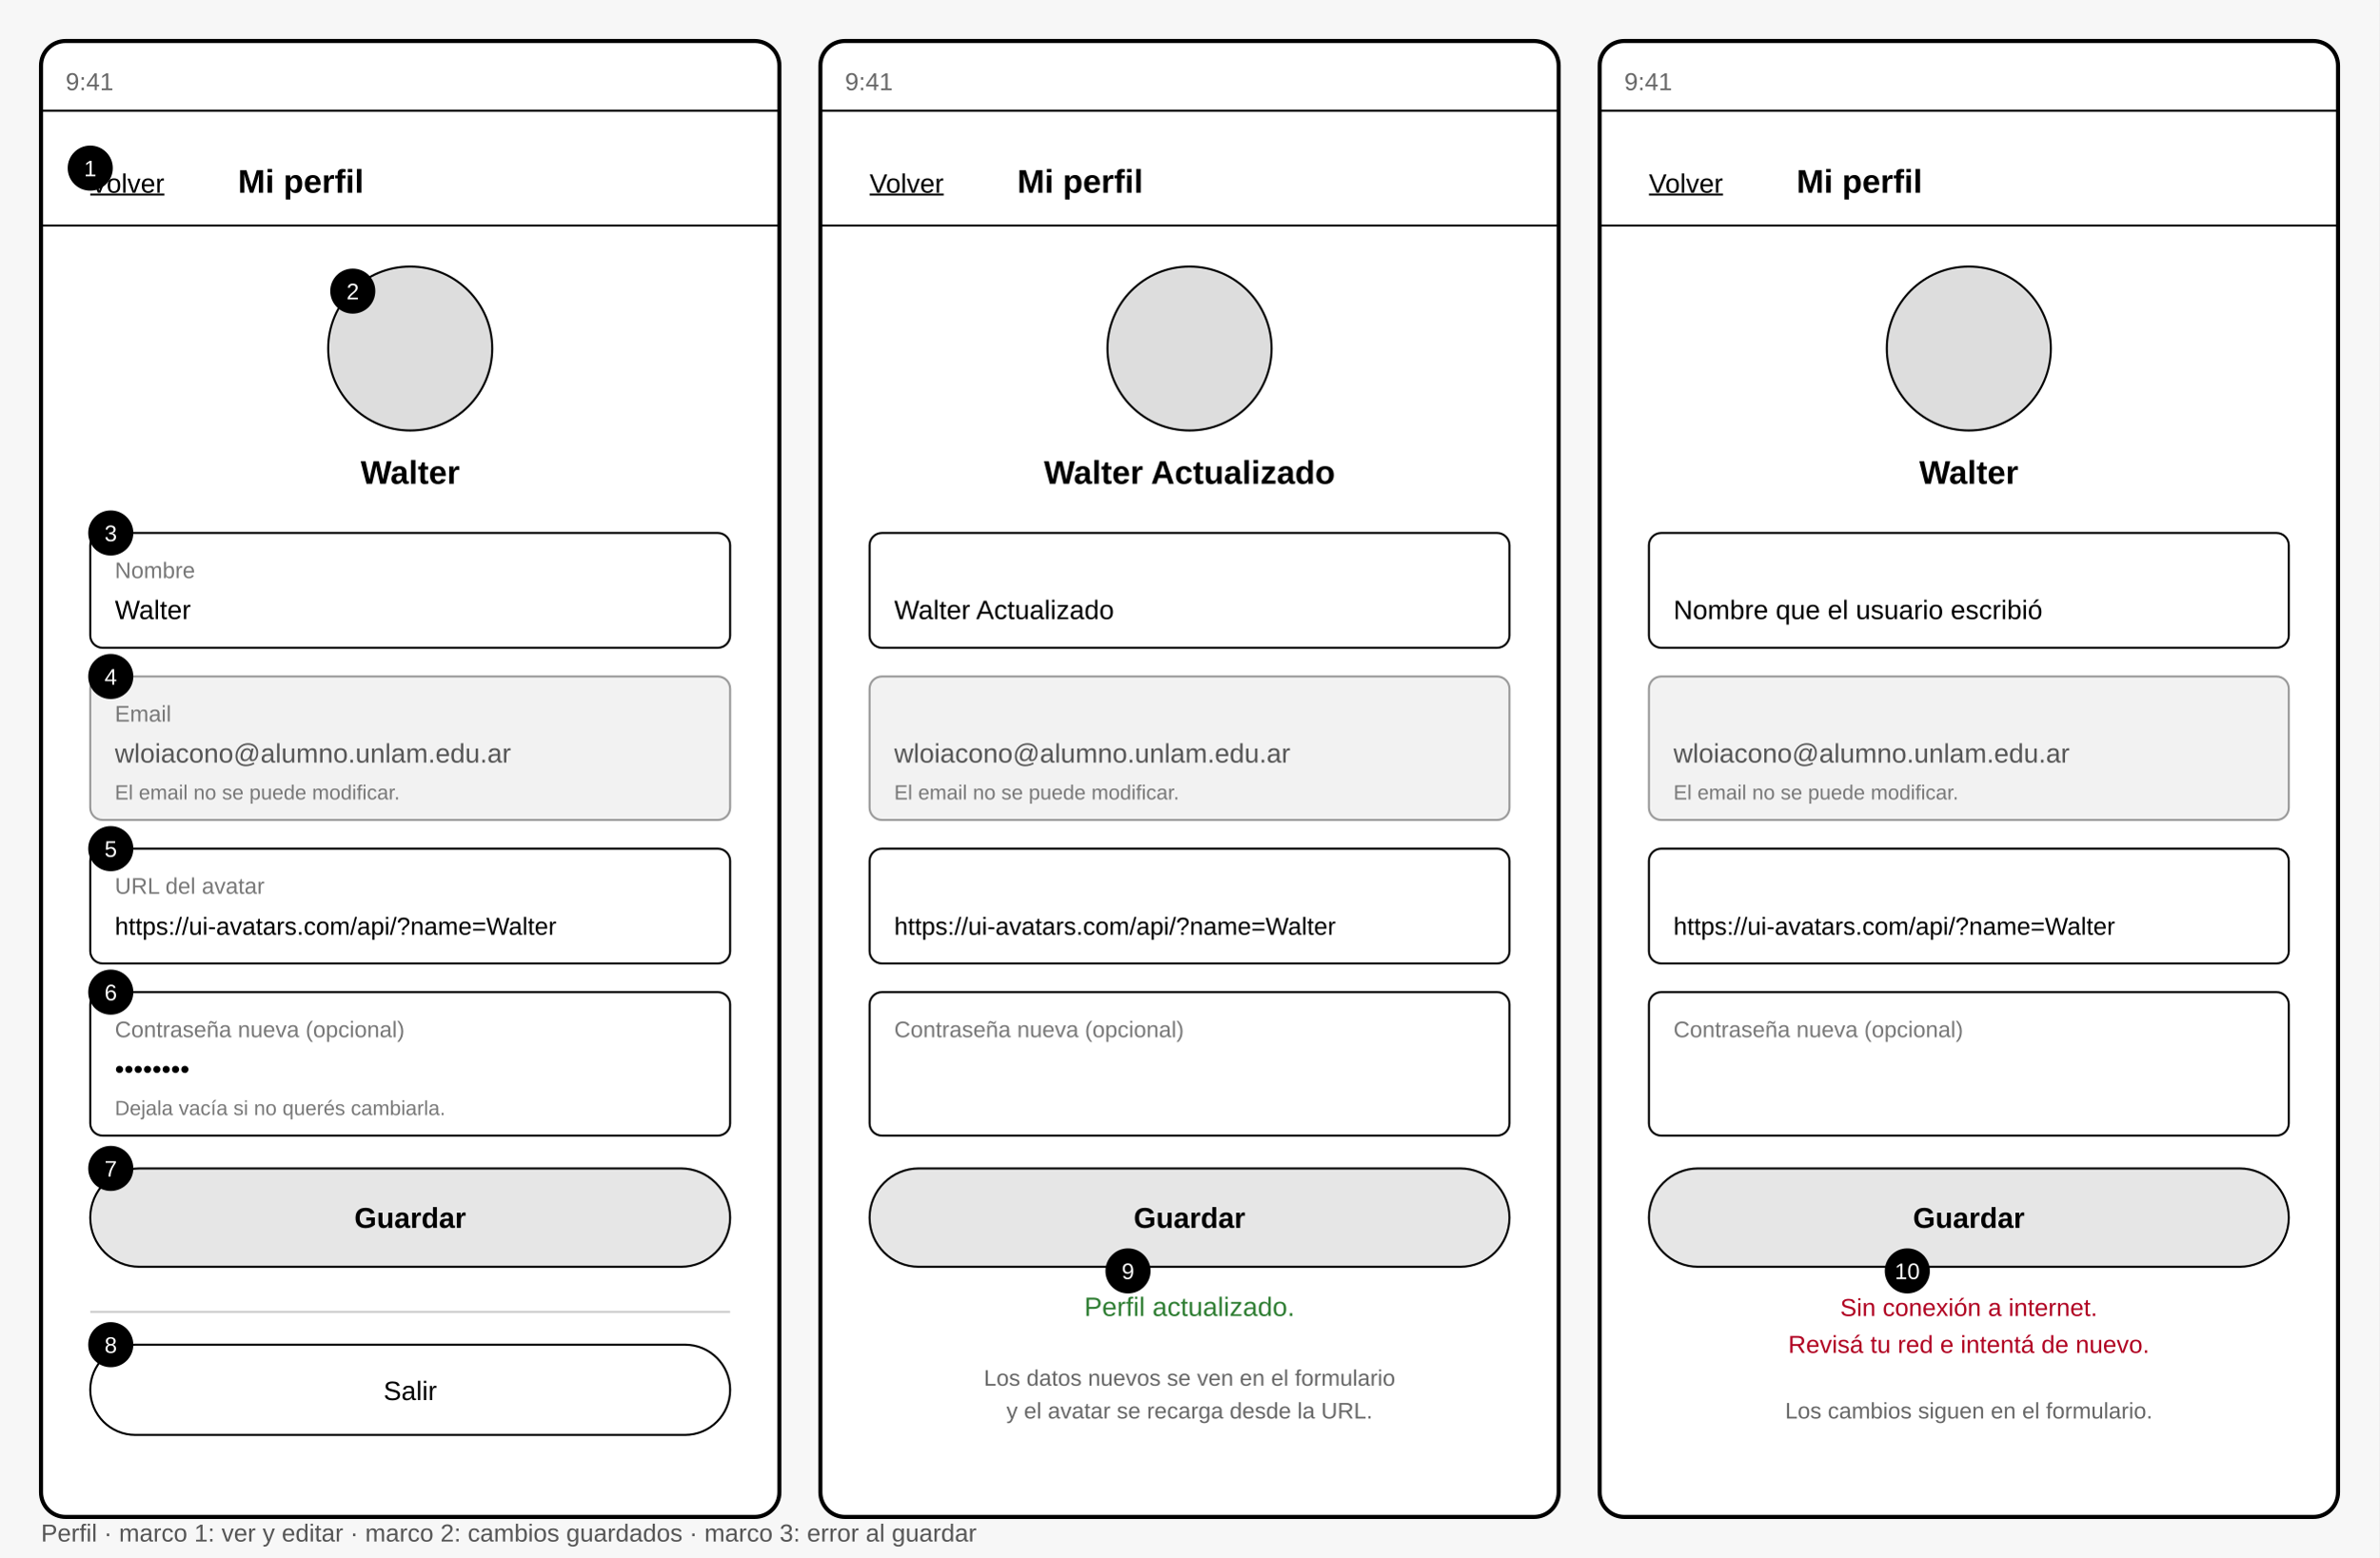
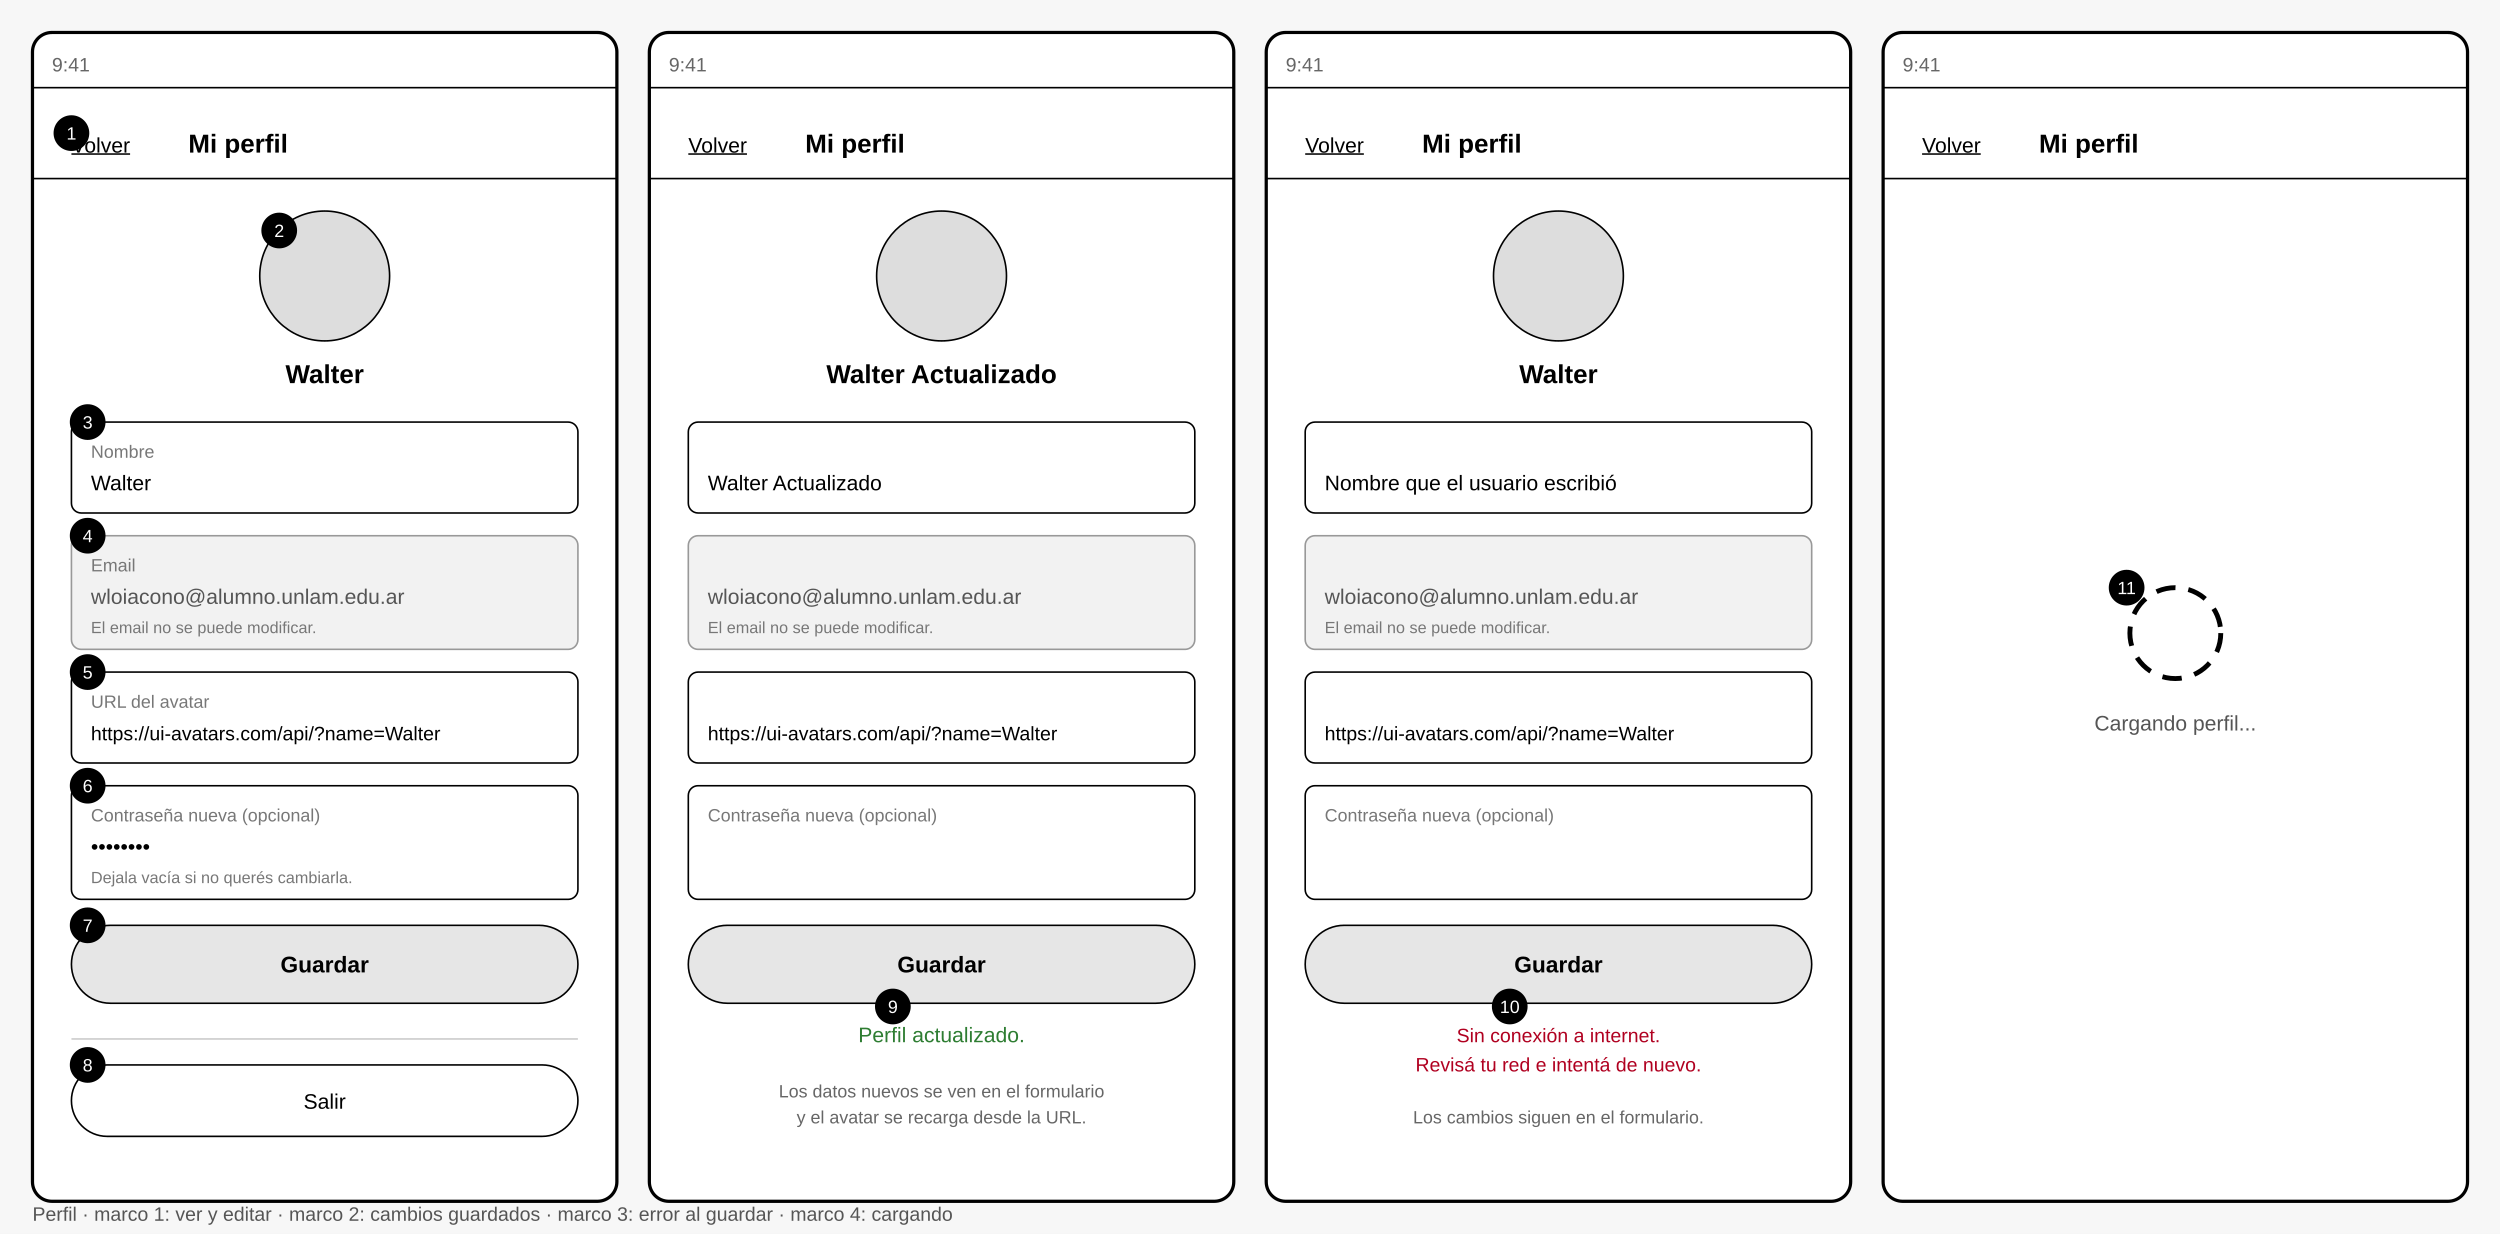
- <svg xmlns="http://www.w3.org/2000/svg" width="1160" height="760" viewBox="0 0 1160 760" font-family="Arial, Helvetica, sans-serif">
-   <rect width="1160" height="760" fill="#f7f7f7" />
+ <svg xmlns="http://www.w3.org/2000/svg" width="1540" height="760" viewBox="0 0 1540 760" font-family="Arial, Helvetica, sans-serif">
+   <rect width="1540" height="760" fill="#f7f7f7" />
  <g transform="translate(20,20)">
    <rect width="360" height="720" fill="#ffffff" stroke="#000000" stroke-width="2" rx="12" />
    <text x="12" y="24" font-size="12" fill="#666">9:41</text>
    <line x1="0" y1="34" x2="360" y2="34" stroke="#000" />
    <text x="24" y="74" font-size="13" text-decoration="underline">Volver</text>
    <text x="96" y="74" font-size="16" font-weight="bold">Mi perfil</text>
    <circle cx="24" cy="62" r="11" fill="#000" />
    <text x="24" y="66" font-size="11" fill="#fff" text-anchor="middle">1</text>
    <line x1="0" y1="90" x2="360" y2="90" stroke="#000" />
    <circle cx="180" cy="150" r="40" fill="#ddd" stroke="#000" />
    <circle cx="152" cy="122" r="11" fill="#000" />
    <text x="152" y="126" font-size="11" fill="#fff" text-anchor="middle">2</text>
    <text x="180" y="216" font-size="16" font-weight="bold" text-anchor="middle">Walter</text>
    <rect x="24" y="240" width="312" height="56" fill="none" stroke="#000" rx="6" />
    <text x="36" y="262" font-size="11" fill="#777">Nombre</text>
    <text x="36" y="282" font-size="13">Walter</text>
    <circle cx="34" cy="240" r="11" fill="#000" />
    <text x="34" y="244" font-size="11" fill="#fff" text-anchor="middle">3</text>
    <rect x="24" y="310" width="312" height="70" fill="#f2f2f2" stroke="#999" rx="6" />
    <text x="36" y="332" font-size="11" fill="#777">Email</text>
    <text x="36" y="352" font-size="13" fill="#555">wloiacono@alumno.unlam.edu.ar</text>
    <text x="36" y="370" font-size="10" fill="#777">El email no se puede modificar.</text>
    <circle cx="34" cy="310" r="11" fill="#000" />
    <text x="34" y="314" font-size="11" fill="#fff" text-anchor="middle">4</text>
    <rect x="24" y="394" width="312" height="56" fill="none" stroke="#000" rx="6" />
    <text x="36" y="416" font-size="11" fill="#777">URL del avatar</text>
    <text x="36" y="436" font-size="12">https://ui-avatars.com/api/?name=Walter</text>
    <circle cx="34" cy="394" r="11" fill="#000" />
    <text x="34" y="398" font-size="11" fill="#fff" text-anchor="middle">5</text>
    <rect x="24" y="464" width="312" height="70" fill="none" stroke="#000" rx="6" />
    <text x="36" y="486" font-size="11" fill="#777">Contraseña nueva (opcional)</text>
    <text x="36" y="506" font-size="13">••••••••</text>
    <text x="36" y="524" font-size="10" fill="#777">Dejala vacía si no querés cambiarla.</text>
    <circle cx="34" cy="464" r="11" fill="#000" />
    <text x="34" y="468" font-size="11" fill="#fff" text-anchor="middle">6</text>
    <rect x="24" y="550" width="312" height="48" fill="#e6e6e6" stroke="#000" rx="24" />
    <text x="180" y="579" font-size="14" font-weight="bold" text-anchor="middle">Guardar</text>
    <circle cx="34" cy="550" r="11" fill="#000" />
    <text x="34" y="554" font-size="11" fill="#fff" text-anchor="middle">7</text>
    <line x1="24" y1="620" x2="336" y2="620" stroke="#ccc" />
    <rect x="24" y="636" width="312" height="44" fill="none" stroke="#000" rx="22" />
    <text x="180" y="663" font-size="13" text-anchor="middle">Salir</text>
    <circle cx="34" cy="636" r="11" fill="#000" />
    <text x="34" y="640" font-size="11" fill="#fff" text-anchor="middle">8</text>
  </g>
  <g transform="translate(400,20)">
    <rect width="360" height="720" fill="#ffffff" stroke="#000000" stroke-width="2" rx="12" />
    <text x="12" y="24" font-size="12" fill="#666">9:41</text>
    <line x1="0" y1="34" x2="360" y2="34" stroke="#000" />
    <text x="24" y="74" font-size="13" text-decoration="underline">Volver</text>
    <text x="96" y="74" font-size="16" font-weight="bold">Mi perfil</text>
    <line x1="0" y1="90" x2="360" y2="90" stroke="#000" />
    <circle cx="180" cy="150" r="40" fill="#ddd" stroke="#000" />
    <text x="180" y="216" font-size="16" font-weight="bold" text-anchor="middle">Walter Actualizado</text>
    <rect x="24" y="240" width="312" height="56" fill="none" stroke="#000" rx="6" />
    <text x="36" y="282" font-size="13">Walter Actualizado</text>
    <rect x="24" y="310" width="312" height="70" fill="#f2f2f2" stroke="#999" rx="6" />
    <text x="36" y="352" font-size="13" fill="#555">wloiacono@alumno.unlam.edu.ar</text>
    <text x="36" y="370" font-size="10" fill="#777">El email no se puede modificar.</text>
    <rect x="24" y="394" width="312" height="56" fill="none" stroke="#000" rx="6" />
    <text x="36" y="436" font-size="12">https://ui-avatars.com/api/?name=Walter</text>
    <rect x="24" y="464" width="312" height="70" fill="none" stroke="#000" rx="6" />
    <text x="36" y="486" font-size="11" fill="#777">Contraseña nueva (opcional)</text>
    <rect x="24" y="550" width="312" height="48" fill="#e6e6e6" stroke="#000" rx="24" />
    <text x="180" y="579" font-size="14" font-weight="bold" text-anchor="middle">Guardar</text>
    <text x="180" y="622" font-size="13" fill="#2e7d32" text-anchor="middle">Perfil actualizado.</text>
    <circle cx="150" cy="600" r="11" fill="#000" />
    <text x="150" y="604" font-size="11" fill="#fff" text-anchor="middle">9</text>
    <text x="180" y="656" font-size="11" fill="#666" text-anchor="middle">Los datos nuevos se ven en el formulario</text>
    <text x="180" y="672" font-size="11" fill="#666" text-anchor="middle">y el avatar se recarga desde la URL.</text>
  </g>
  <g transform="translate(780,20)">
    <rect width="360" height="720" fill="#ffffff" stroke="#000000" stroke-width="2" rx="12" />
    <text x="12" y="24" font-size="12" fill="#666">9:41</text>
    <line x1="0" y1="34" x2="360" y2="34" stroke="#000" />
    <text x="24" y="74" font-size="13" text-decoration="underline">Volver</text>
    <text x="96" y="74" font-size="16" font-weight="bold">Mi perfil</text>
    <line x1="0" y1="90" x2="360" y2="90" stroke="#000" />
    <circle cx="180" cy="150" r="40" fill="#ddd" stroke="#000" />
    <text x="180" y="216" font-size="16" font-weight="bold" text-anchor="middle">Walter</text>
    <rect x="24" y="240" width="312" height="56" fill="none" stroke="#000" rx="6" />
    <text x="36" y="282" font-size="13">Nombre que el usuario escribió</text>
    <rect x="24" y="310" width="312" height="70" fill="#f2f2f2" stroke="#999" rx="6" />
    <text x="36" y="352" font-size="13" fill="#555">wloiacono@alumno.unlam.edu.ar</text>
    <text x="36" y="370" font-size="10" fill="#777">El email no se puede modificar.</text>
    <rect x="24" y="394" width="312" height="56" fill="none" stroke="#000" rx="6" />
    <text x="36" y="436" font-size="12">https://ui-avatars.com/api/?name=Walter</text>
    <rect x="24" y="464" width="312" height="70" fill="none" stroke="#000" rx="6" />
    <text x="36" y="486" font-size="11" fill="#777">Contraseña nueva (opcional)</text>
    <rect x="24" y="550" width="312" height="48" fill="#e6e6e6" stroke="#000" rx="24" />
    <text x="180" y="579" font-size="14" font-weight="bold" text-anchor="middle">Guardar</text>
    <text x="180" y="622" font-size="12" fill="#b00020" text-anchor="middle">Sin conexión a internet.</text>
    <text x="180" y="640" font-size="12" fill="#b00020" text-anchor="middle">Revisá tu red e intentá de nuevo.</text>
    <circle cx="150" cy="600" r="11" fill="#000" />
    <text x="150" y="604" font-size="11" fill="#fff" text-anchor="middle">10</text>
    <text x="180" y="672" font-size="11" fill="#666" text-anchor="middle">Los cambios siguen en el formulario.</text>
  </g>
-   <text x="20" y="752" font-size="12" fill="#555">Perfil · marco 1: ver y editar · marco 2: cambios guardados · marco 3: error al guardar</text>
+   <g transform="translate(1160,20)">
+     <rect width="360" height="720" fill="#ffffff" stroke="#000000" stroke-width="2" rx="12" />
+     <text x="12" y="24" font-size="12" fill="#666">9:41</text>
+     <line x1="0" y1="34" x2="360" y2="34" stroke="#000" />
+     <text x="24" y="74" font-size="13" text-decoration="underline">Volver</text>
+     <text x="96" y="74" font-size="16" font-weight="bold">Mi perfil</text>
+     <line x1="0" y1="90" x2="360" y2="90" stroke="#000" />
+     <circle cx="180" cy="370" r="28" fill="none" stroke="#000" stroke-width="3" stroke-dasharray="12 8" />
+     <text x="180" y="430" font-size="13" fill="#555" text-anchor="middle">Cargando perfil...</text>
+     <circle cx="150" cy="342" r="11" fill="#000" />
+     <text x="150" y="346" font-size="11" fill="#fff" text-anchor="middle">11</text>
+   </g>
+   <text x="20" y="752" font-size="12" fill="#555">Perfil · marco 1: ver y editar · marco 2: cambios guardados · marco 3: error al guardar · marco 4: cargando</text>
</svg>
